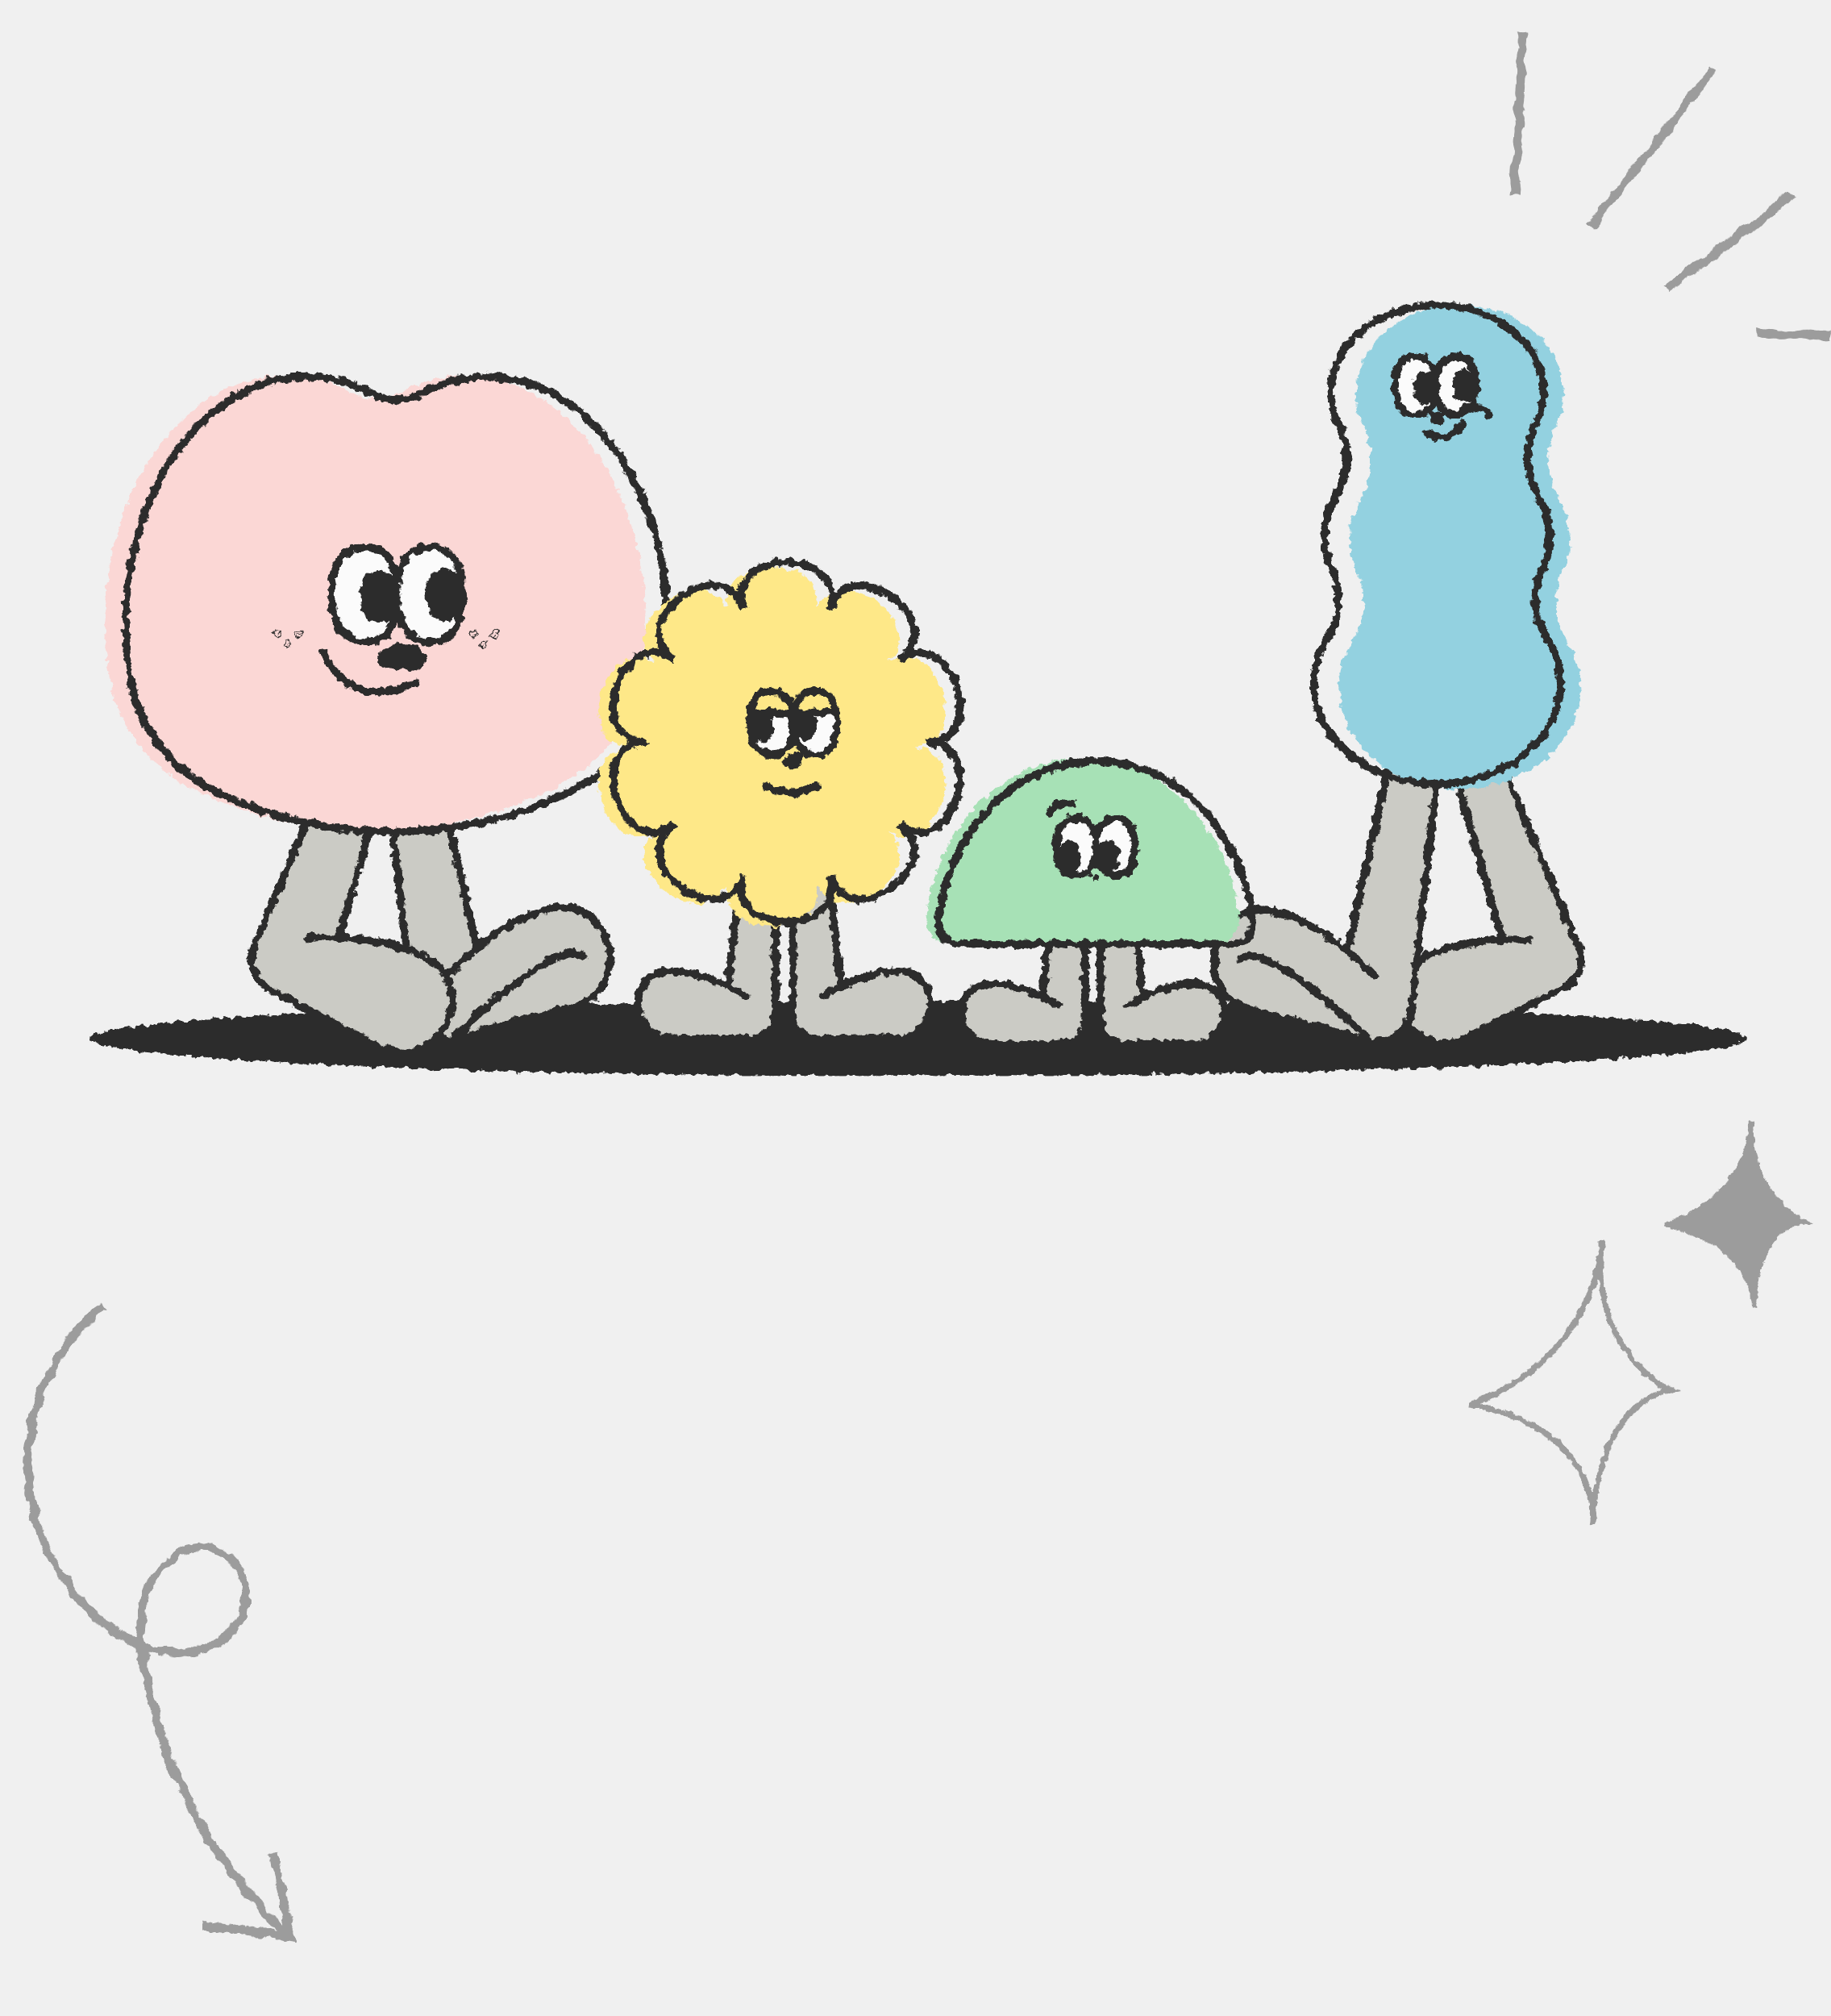
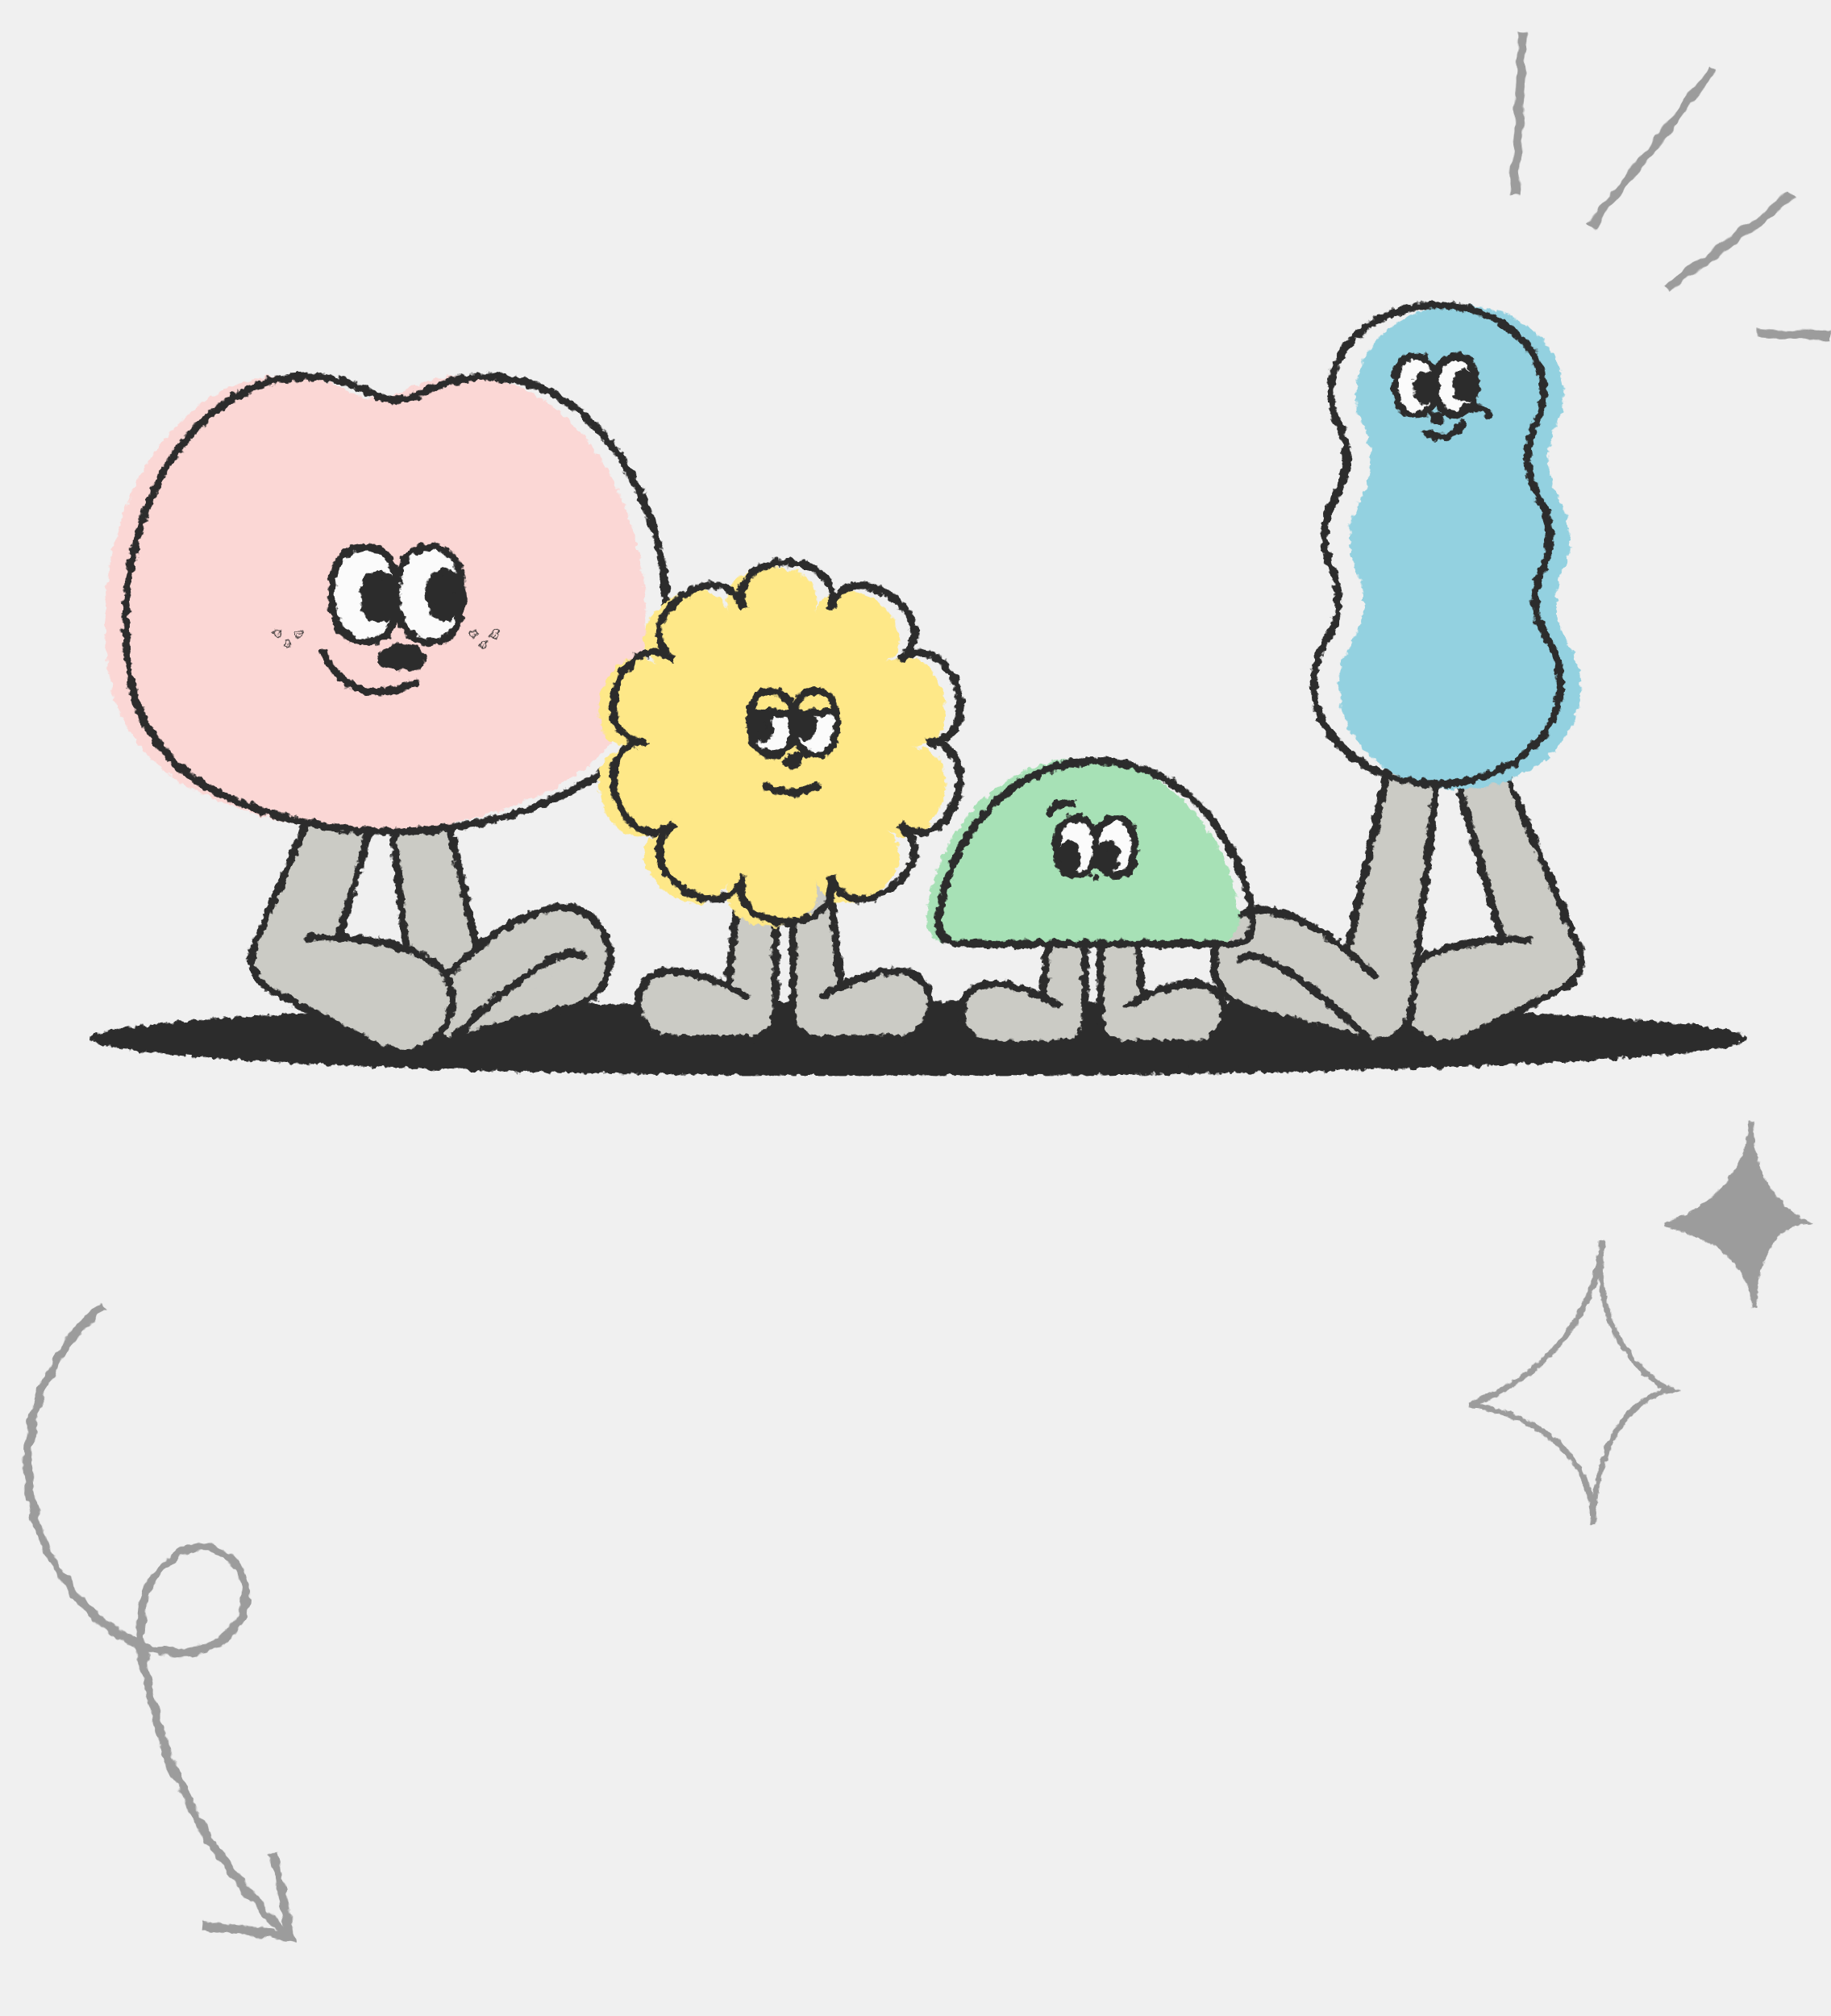
- <svg xmlns="http://www.w3.org/2000/svg" width="327" height="360" viewBox="0 0 327 360" fill="none" shape-rendering="crispEdges">
+ <svg xmlns="http://www.w3.org/2000/svg" width="327" height="360" viewBox="0 0 327 360" fill="none" shape-rendering="geometricPrecision">
  <g clip-path="url(#clip0_40000685_12547)">
    <g clip-path="url(#clip1_40000685_12547)" filter="url(#filter0_g_40000685_12547)">
      <path d="M164 179.416C204.862 179.416 241.851 180.166 268.621 181.378C282.008 181.985 292.829 182.707 300.298 183.507C304.036 183.908 306.914 184.325 308.848 184.753C309.82 184.969 310.519 185.18 310.961 185.377C311.015 185.402 311.063 185.424 311.105 185.446C311.063 185.467 311.015 185.492 310.961 185.516C310.519 185.713 309.82 185.924 308.848 186.139C306.914 186.567 304.036 186.985 300.298 187.385C292.829 188.185 282.008 188.908 268.621 189.514C241.851 190.727 204.862 191.477 164 191.477C123.138 191.477 86.149 190.727 59.379 189.514C45.992 188.908 35.171 188.185 27.702 187.385C23.964 186.985 21.086 186.567 19.152 186.139C18.18 185.924 17.481 185.713 17.039 185.516C16.984 185.492 16.936 185.468 16.894 185.446C16.936 185.424 16.985 185.402 17.039 185.377C17.481 185.18 18.18 184.969 19.152 184.753C21.086 184.325 23.964 183.908 27.702 183.507C35.171 182.707 45.992 181.985 59.379 181.378C86.149 180.166 123.138 179.416 164 179.416Z" fill="#2C2C2C" stroke="#2C2C2C" stroke-width="1.35" />
      <path d="M67.103 119.636L73.797 180.951C74.682 184.284 78.081 186.268 81.404 185.38L102.267 179.827C113.198 176.918 109.78 160.144 98.661 162.203C98.313 162.269 97.965 162.344 97.616 162.439C93.041 163.657 89.256 165.896 85.161 169.315L73.694 117.879L67.094 119.636H67.103Z" fill="#CBCBC5" stroke="#2C2C2C" stroke-width="1.35" stroke-miterlimit="10" />
      <path d="M80.095 173.99C80.924 173.158 82.75 171.232 86.431 168.294L80.095 173.99Z" fill="#CBCBC5" />
      <path d="M80.095 173.99C80.924 173.158 82.75 171.232 86.431 168.294" stroke="#2C2C2C" stroke-width="1.35" stroke-miterlimit="10" stroke-linecap="round" />
      <path d="M81.414 184.964C81.414 184.964 99.97 166.576 104.207 170.845L81.414 184.964Z" fill="#CBCBC5" />
      <path d="M81.414 184.964C81.414 184.964 99.97 166.576 104.207 170.845" stroke="#2C2C2C" stroke-width="1.35" stroke-miterlimit="10" stroke-linecap="round" />
      <path d="M69.193 112.543L45.694 168.332C44.103 171.383 45.27 175.161 48.321 176.757L67.442 186.806C77.459 192.076 86.243 177.39 76.659 171.374C76.358 171.185 76.047 171.005 75.727 170.835C71.537 168.635 65.888 167.634 60.569 167.378L75.247 115.716L69.202 112.533L69.193 112.543Z" fill="#CBCBC5" stroke="#2C2C2C" stroke-width="1.35" stroke-miterlimit="10" />
      <path d="M55.024 167.511C56.201 167.463 58.837 167.284 63.535 167.605L55.024 167.511Z" fill="#CBCBC5" />
      <path d="M55.024 167.511C56.201 167.463 58.837 167.284 63.535 167.605" stroke="#2C2C2C" stroke-width="1.35" stroke-miterlimit="10" stroke-linecap="round" />
      <path d="M115.408 111.172C115.408 113.817 115.238 116.405 114.909 118.917C113.845 127.115 109.194 134.397 102.199 138.77C93.17 144.427 81.354 147.978 68.343 148.299C67.684 148.318 67.025 148.328 66.357 148.328H65.782C53.618 148.233 42.415 145.334 33.49 140.498C25.864 136.371 20.704 128.862 19.386 120.277C18.934 117.34 18.699 114.289 18.699 111.172C18.699 103.305 20.206 95.919 22.851 89.525C28.387 76.133 38.894 67.094 50.945 67.094C55.134 67.094 59.136 68.18 62.817 70.173C65.481 71.609 68.635 71.609 71.29 70.173C74.962 68.19 78.963 67.094 83.143 67.094C95.919 67.094 106.963 77.247 112.178 91.962C114.24 97.77 115.398 104.287 115.398 111.172H115.408Z" fill="#FBD7D5" />
      <path d="M119.205 111.343C119.205 113.988 119.036 116.575 118.706 119.088C117.642 127.286 112.991 134.567 105.996 138.94C96.967 144.598 85.152 148.149 72.141 148.47C71.482 148.489 70.823 148.498 70.154 148.498H69.58C57.416 148.404 46.212 145.504 37.287 140.669C29.661 136.541 24.502 129.033 23.184 120.448C22.732 117.51 22.497 114.46 22.497 111.343C22.497 103.476 24.003 96.09 26.648 89.696C32.184 76.303 42.691 67.265 54.742 67.265C58.932 67.265 62.933 68.351 66.614 70.344C69.278 71.779 72.433 71.779 75.087 70.344C78.759 68.36 82.76 67.265 86.941 67.265C99.716 67.265 110.76 77.418 115.976 92.132C118.038 97.941 119.196 104.458 119.196 111.343H119.205Z" stroke="#2C2C2C" stroke-width="1.35" stroke-miterlimit="10" />
      <path d="M70.851 106.167C70.851 110.852 69.806 114.649 65.324 114.649C61.125 114.649 59.195 110.852 59.195 106.167C59.195 101.483 60.617 97.686 65.324 97.686C69.42 97.686 70.851 101.483 70.851 106.167Z" fill="#FBFBFB" stroke="#2C2C2C" stroke-width="1.35" stroke-miterlimit="10" />
      <path d="M67.79 102.611C68.665 102.611 69.214 102.992 69.585 103.646C69.982 104.35 70.176 105.389 70.176 106.639C70.176 107.915 70.03 108.95 69.658 109.648C69.479 109.983 69.254 110.227 68.974 110.392C68.693 110.558 68.315 110.668 67.79 110.668C66.869 110.668 66.225 110.267 65.784 109.595C65.321 108.891 65.067 107.859 65.067 106.639C65.067 105.387 65.261 104.361 65.688 103.667C66.081 103.029 66.706 102.611 67.79 102.611Z" fill="#2C2C2C" stroke="#2C2C2C" stroke-width="1.35" />
      <path d="M82.506 106.167C82.506 110.852 81.46 114.649 76.979 114.649C72.78 114.649 70.85 110.852 70.85 106.167C70.85 101.483 72.272 97.686 76.979 97.686C81.075 97.686 82.506 101.483 82.506 106.167Z" fill="#FBFBFB" stroke="#2C2C2C" stroke-width="1.35" stroke-miterlimit="10" />
      <path d="M79.446 102.139C80.32 102.139 80.87 102.519 81.24 103.174C81.638 103.878 81.832 104.917 81.832 106.167C81.832 107.443 81.685 108.478 81.313 109.176C81.134 109.511 80.909 109.755 80.629 109.92C80.349 110.086 79.97 110.196 79.446 110.196C78.524 110.196 77.881 109.795 77.439 109.123C76.977 108.419 76.722 107.387 76.722 106.167C76.722 104.915 76.917 103.889 77.343 103.195C77.736 102.556 78.361 102.139 79.446 102.139Z" fill="#2C2C2C" stroke="#2C2C2C" stroke-width="1.35" />
      <path d="M71.714 115.594C73.685 115.718 74.668 116.346 75.082 116.912C75.501 117.484 75.408 118.054 75.151 118.363C75.134 118.384 75.043 118.465 74.806 118.568C74.583 118.665 74.287 118.757 73.934 118.835C73.227 118.991 72.346 119.079 71.473 119.054C70.593 119.028 69.768 118.891 69.151 118.631C68.532 118.37 68.23 118.038 68.147 117.673C68.049 117.237 68.162 116.947 68.383 116.704C68.635 116.427 69.052 116.195 69.564 116.014C70.065 115.837 70.595 115.731 71.007 115.67C71.211 115.64 71.382 115.621 71.5 115.61C71.559 115.605 71.606 115.601 71.636 115.599C71.651 115.598 71.662 115.597 71.669 115.597H71.677L71.676 115.596L71.714 115.594Z" fill="#2C2C2C" stroke="#2C2C2C" stroke-width="1.35" />
      <path d="M57.67 116.33C57.67 116.33 61.577 127.625 74.052 121.94" stroke="#2C2C2C" stroke-width="1.35" stroke-miterlimit="10" stroke-linecap="round" />
      <path d="M49.655 113.137C49.655 113.179 49.62 113.217 49.573 113.217C49.538 113.217 49.509 113.196 49.498 113.167L49.492 113.137C49.492 113.095 49.526 113.058 49.573 113.058L49.606 113.064C49.635 113.077 49.655 113.106 49.655 113.137Z" fill="#2C2C2C" stroke="#2C2C2C" stroke-width="1.35" />
      <path d="M53.355 113.137C53.355 113.179 53.32 113.217 53.273 113.217C53.237 113.217 53.209 113.196 53.197 113.167L53.191 113.137C53.192 113.095 53.226 113.058 53.273 113.058L53.306 113.064C53.335 113.077 53.354 113.106 53.355 113.137Z" fill="#2C2C2C" stroke="#2C2C2C" stroke-width="1.35" />
      <path d="M51.509 114.979C51.509 115.021 51.474 115.059 51.427 115.059C51.392 115.059 51.364 115.038 51.352 115.009L51.346 114.979C51.346 114.937 51.38 114.9 51.427 114.9L51.46 114.906C51.49 114.918 51.509 114.948 51.509 114.979Z" fill="#2C2C2C" stroke="#2C2C2C" stroke-width="1.35" />
      <path d="M84.64 113.137C84.64 113.179 84.605 113.217 84.558 113.217C84.523 113.217 84.495 113.196 84.483 113.167L84.477 113.137C84.477 113.095 84.511 113.058 84.558 113.058L84.591 113.064C84.621 113.077 84.64 113.106 84.64 113.137Z" fill="#2C2C2C" stroke="#2C2C2C" stroke-width="1.35" />
      <path d="M88.34 113.137C88.34 113.179 88.305 113.217 88.258 113.217C88.223 113.217 88.195 113.196 88.183 113.167L88.177 113.137C88.177 113.095 88.211 113.058 88.258 113.058L88.291 113.064C88.32 113.077 88.34 113.106 88.34 113.137Z" fill="#2C2C2C" stroke="#2C2C2C" stroke-width="1.35" />
      <path d="M86.495 114.979C86.495 115.021 86.46 115.059 86.413 115.059C86.377 115.059 86.349 115.038 86.337 115.009L86.332 114.979C86.332 114.937 86.366 114.9 86.413 114.9L86.446 114.906C86.475 114.918 86.495 114.948 86.495 114.979Z" fill="#2C2C2C" stroke="#2C2C2C" stroke-width="1.35" />
      <path d="M260.454 118.04L281.76 168.625C283.21 171.393 282.146 174.812 279.378 176.266L262.046 185.38C252.96 190.159 244.995 176.842 253.695 171.383C253.968 171.213 254.25 171.053 254.542 170.901C258.346 168.899 263.467 168.002 268.288 167.766L254.975 120.92L260.454 118.04Z" fill="#CBCBC5" stroke="#2C2C2C" stroke-width="1.35" stroke-miterlimit="10" />
      <path d="M273.296 167.879C272.232 167.832 269.841 167.671 265.585 167.964L273.296 167.879Z" fill="#CBCBC5" />
      <path d="M273.296 167.879C272.232 167.832 269.841 167.671 265.585 167.964" stroke="#2C2C2C" stroke-width="1.35" stroke-miterlimit="10" stroke-linecap="round" />
      <path d="M258.675 120.118L251.981 181.432C251.096 184.766 247.697 186.75 244.374 185.862L223.511 180.309C212.58 177.4 215.998 160.626 227.117 162.685C227.465 162.751 227.813 162.826 228.162 162.921C232.737 164.139 236.522 166.378 240.618 169.797L252.085 118.361L258.684 120.118H258.675Z" fill="#CBCBC5" stroke="#2C2C2C" stroke-width="1.35" stroke-miterlimit="10" />
      <path d="M245.683 174.462C244.854 173.631 243.028 171.704 239.347 168.767L245.683 174.462Z" fill="#CBCBC5" />
      <path d="M245.683 174.462C244.854 173.631 243.028 171.704 239.347 168.767" stroke="#2C2C2C" stroke-width="1.35" stroke-miterlimit="10" stroke-linecap="round" />
      <path d="M244.364 185.446C244.364 185.446 225.808 167.057 221.571 171.326L244.364 185.446Z" fill="#CBCBC5" />
      <path d="M244.364 185.446C244.364 185.446 225.808 167.057 221.571 171.326" stroke="#2C2C2C" stroke-width="1.35" stroke-miterlimit="10" stroke-linecap="round" />
      <path d="M193.807 145.014V182.67C193.807 184.729 192.141 186.4 190.088 186.4H177.181C170.421 186.4 169.828 176.181 176.569 175.662C176.776 175.643 176.992 175.633 177.209 175.633C180.033 175.633 183.3 176.682 186.191 178.023L189.721 145.014H193.798H193.807Z" fill="#CBCBC5" stroke="#2C2C2C" stroke-width="1.35" stroke-miterlimit="10" />
      <path d="M189.09 179.638C188.478 179.288 187.132 178.457 184.562 177.324L189.09 179.638Z" fill="#CBCBC5" />
      <path d="M189.09 179.638C188.478 179.288 187.132 178.457 184.562 177.324" stroke="#2C2C2C" stroke-width="1.35" stroke-miterlimit="10" stroke-linecap="round" />
      <path d="M196.565 145.014V182.67C196.565 184.729 198.232 186.4 200.284 186.4H213.192C219.952 186.4 220.545 176.181 213.804 175.662C213.597 175.643 213.38 175.633 213.164 175.633C210.339 175.633 207.072 176.682 204.182 178.023L200.651 145.014H196.575H196.565Z" fill="#CBCBC5" stroke="#2C2C2C" stroke-width="1.35" stroke-miterlimit="10" />
      <path d="M201.283 179.638C201.895 179.288 203.241 178.457 205.811 177.324L201.283 179.638Z" fill="#CBCBC5" />
      <path d="M201.283 179.638C201.895 179.288 203.241 178.457 205.811 177.324" stroke="#2C2C2C" stroke-width="1.35" stroke-miterlimit="10" stroke-linecap="round" />
      <path d="M138.533 139.139V181.281C138.533 183.586 136.669 185.456 134.372 185.456H119.93C112.36 185.456 111.701 174.018 119.252 173.442C119.487 173.423 119.723 173.414 119.967 173.414C123.131 173.414 126.793 174.585 130.022 176.086L133.967 139.129H138.533V139.139Z" fill="#CBCBC5" stroke="#2C2C2C" stroke-width="1.35" stroke-miterlimit="10" />
      <path d="M133.251 177.89C132.573 177.493 131.067 176.568 128.177 175.302L133.251 177.89Z" fill="#CBCBC5" />
      <path d="M133.251 177.89C132.573 177.493 131.067 176.568 128.177 175.302" stroke="#2C2C2C" stroke-width="1.35" stroke-miterlimit="10" stroke-linecap="round" />
      <path d="M141.63 139.139V181.281C141.63 183.586 143.494 185.456 145.792 185.456H160.234C167.803 185.456 168.462 174.018 160.912 173.442C160.676 173.423 160.441 173.414 160.196 173.414C157.033 173.414 153.371 174.585 150.141 176.086L146.197 139.129H141.63V139.139Z" fill="#CBCBC5" stroke="#2C2C2C" stroke-width="1.35" stroke-miterlimit="10" />
      <path d="M146.903 177.89C147.581 177.493 149.087 176.568 151.977 175.302L146.903 177.89Z" fill="#CBCBC5" />
      <path d="M146.903 177.89C147.581 177.493 149.087 176.568 151.977 175.302" stroke="#2C2C2C" stroke-width="1.35" stroke-miterlimit="10" stroke-linecap="round" />
      <path d="M145.535 109.634C149.141 98.498 126.564 98.498 130.17 109.634C126.564 98.498 108.299 111.815 117.733 118.701C108.29 111.825 101.314 133.368 112.988 133.368C101.323 133.368 108.299 154.912 117.733 148.036C108.29 154.912 126.564 168.229 130.17 157.103C126.564 168.238 149.141 168.238 145.535 157.103C149.141 168.238 167.405 154.921 157.972 148.036C167.415 154.912 174.391 133.368 162.717 133.368C174.382 133.368 167.405 111.825 157.972 118.701C167.415 111.825 149.141 98.508 145.535 109.634Z" fill="#FEE888" />
      <path d="M148.174 108.803C151.779 97.667 129.203 97.667 132.809 108.803C129.203 97.667 110.938 110.984 120.372 117.87C110.929 110.994 103.952 132.537 115.627 132.537C103.962 132.537 110.938 154.08 120.372 147.205C110.929 154.08 129.203 167.397 132.809 156.272C129.203 167.407 151.779 167.407 148.174 156.272C151.779 167.407 170.044 154.09 160.61 147.205C170.053 154.08 177.03 132.537 165.355 132.537C177.02 132.537 170.044 110.994 160.61 117.87C170.053 110.994 151.779 97.677 148.174 108.803Z" stroke="#2C2C2C" stroke-width="1.35" stroke-miterlimit="10" />
      <path d="M141.631 129.062V129.269C141.631 129.392 141.631 129.515 141.631 129.638C141.631 129.827 141.612 130.016 141.602 130.205C141.602 130.261 141.602 130.318 141.593 130.375C141.395 132.877 140.52 134.738 137.95 134.738C135.144 134.738 133.845 132.188 133.845 129.052C133.845 128.325 133.892 127.626 134.024 126.984C135.21 127.135 136.443 127.239 137.705 127.314C138.882 127.39 140.087 127.428 141.32 127.428C141.386 127.428 141.461 127.428 141.537 127.428C141.602 127.938 141.64 128.476 141.64 129.043L141.631 129.062Z" fill="#FBFBFB" stroke="#2C2C2C" stroke-width="1.35" stroke-miterlimit="10" />
      <path d="M134.594 128.033C135.47 128.081 136.361 128.11 137.266 128.117C137.346 128.447 137.391 128.832 137.398 129.27H137.397V129.638C137.397 129.807 137.381 129.935 137.37 130.171V130.204C137.37 130.234 137.369 130.249 137.369 130.261V130.264L137.365 130.293C137.296 130.861 137.153 131.251 136.957 131.49C136.787 131.696 136.528 131.853 136.039 131.853C135.502 131.853 135.138 131.626 134.88 131.235C134.602 130.813 134.435 130.172 134.435 129.383C134.435 128.852 134.488 128.398 134.594 128.033Z" fill="#2C2C2C" stroke="#2C2C2C" stroke-width="1.35" />
      <path d="M149.426 129.062C149.426 129.166 149.426 129.279 149.426 129.383C149.379 132.367 148.635 134.738 145.735 134.738C142.835 134.738 141.63 132.188 141.63 129.052C141.63 128.486 141.659 127.957 141.734 127.437C142.967 127.437 144.172 127.399 145.349 127.333C146.639 127.267 147.872 127.154 149.068 127.003C149.134 127.003 149.19 127.003 149.256 126.984C149.36 127.522 149.407 128.098 149.416 128.712C149.416 128.826 149.416 128.939 149.416 129.052L149.426 129.062Z" fill="#FBFBFB" stroke="#2C2C2C" stroke-width="1.35" stroke-miterlimit="10" />
      <path d="M145.05 127.746C145.12 128.027 145.165 128.356 145.183 128.731V129.574C145.146 130.228 145.031 130.717 144.835 131.038C144.655 131.331 144.382 131.532 143.824 131.532C143.288 131.532 142.924 131.306 142.666 130.915C142.388 130.493 142.221 129.851 142.221 129.062C142.221 128.654 142.25 128.296 142.312 127.987C143.251 127.93 144.161 127.848 145.05 127.746Z" fill="#2C2C2C" stroke="#2C2C2C" stroke-width="1.35" />
      <path d="M142.778 135.133C142.773 135.239 142.759 135.371 142.728 135.518C142.69 135.691 142.638 135.86 142.583 135.996C142.521 136.151 142.481 136.198 142.494 136.184C142.246 136.448 142.011 136.591 141.748 136.617C141.483 136.643 141.045 136.564 140.364 136.063C140.353 136.055 140.344 136.046 140.335 136.039C140.353 136.022 140.374 136.001 140.401 135.979C140.5 135.901 140.631 135.817 140.791 135.732C141.111 135.563 141.485 135.417 141.79 135.312C141.94 135.26 142.07 135.22 142.16 135.192C142.205 135.179 142.24 135.169 142.264 135.162C142.265 135.162 142.266 135.16 142.267 135.16C142.287 135.157 142.319 135.153 142.358 135.148C142.438 135.139 142.542 135.13 142.648 135.129C142.697 135.128 142.74 135.13 142.778 135.133Z" fill="#2C2C2C" stroke="#2C2C2C" stroke-width="1.35" />
      <path d="M136.603 140.31C139.503 141.812 142.949 141.831 145.867 140.357L145.952 140.31" stroke="#2C2C2C" stroke-width="1.35" stroke-miterlimit="10" stroke-linecap="round" />
      <path d="M141.527 127.446C141.461 127.446 141.386 127.446 141.311 127.446C140.077 127.446 138.872 127.409 137.695 127.333C136.434 127.257 135.191 127.154 134.014 127.002C134.4 124.896 135.521 123.395 137.94 123.395C140.19 123.395 141.235 125.104 141.527 127.456V127.446Z" stroke="#2C2C2C" stroke-width="1.35" stroke-miterlimit="10" />
      <path d="M149.257 126.993C149.191 127.003 149.134 127.012 149.068 127.012C147.873 127.163 146.639 127.267 145.35 127.343C144.173 127.409 142.968 127.446 141.734 127.446C142.045 125.095 143.156 123.385 145.736 123.385C147.835 123.385 148.89 124.887 149.266 126.993H149.257Z" stroke="#2C2C2C" stroke-width="1.35" stroke-miterlimit="10" />
      <path d="M218.109 168.14H168.634C166.676 168.14 165.123 166.157 165.377 163.9C167.175 147.863 179.028 135.471 193.376 135.471C207.725 135.471 219.578 147.863 221.366 163.9C221.621 166.148 220.077 168.14 218.109 168.14Z" fill="#A7E1B6" />
      <path d="M220.423 168.54H170.948C168.99 168.54 167.437 166.556 167.691 164.299C169.489 148.262 181.342 135.871 195.69 135.871C210.038 135.871 221.892 148.262 223.68 164.299C223.935 166.547 222.391 168.54 220.423 168.54Z" stroke="#2C2C2C" stroke-width="1.35" stroke-miterlimit="10" />
      <path d="M195.681 151.209C195.681 154.015 195.059 156.281 192.376 156.281C189.872 156.281 188.714 154.015 188.714 151.209C188.714 148.404 189.561 146.138 192.376 146.138C194.824 146.138 195.681 148.404 195.681 151.209Z" fill="#FBFBFB" stroke="#2C2C2C" stroke-width="1.35" stroke-miterlimit="10" />
      <path d="M191.124 150.968C191.542 150.968 191.782 151.137 191.958 151.448C192.161 151.809 192.276 152.377 192.276 153.108C192.276 153.858 192.186 154.422 191.996 154.779C191.908 154.944 191.805 155.051 191.688 155.121C191.57 155.191 191.395 155.248 191.124 155.248C190.666 155.247 190.365 155.058 190.149 154.729C189.912 154.368 189.765 153.809 189.765 153.108C189.765 152.374 189.88 151.821 190.096 151.47C190.278 151.175 190.56 150.968 191.124 150.968Z" fill="#2C2C2C" stroke="#2C2C2C" stroke-width="1.35" />
      <path d="M202.648 151.209C202.648 154.015 202.026 156.281 199.343 156.281C196.839 156.281 195.681 154.015 195.681 151.209C195.681 148.404 196.528 146.138 199.343 146.138C201.791 146.138 202.648 148.404 202.648 151.209Z" fill="#FBFBFB" stroke="#2C2C2C" stroke-width="1.35" stroke-miterlimit="10" />
      <path d="M198.091 150.685C198.509 150.685 198.749 150.853 198.925 151.165C199.129 151.526 199.243 152.093 199.243 152.825C199.243 153.575 199.153 154.139 198.963 154.496C198.875 154.661 198.773 154.768 198.655 154.837C198.537 154.907 198.362 154.964 198.091 154.964C197.634 154.964 197.332 154.775 197.116 154.446C196.879 154.085 196.732 153.526 196.732 152.825C196.732 152.091 196.848 151.538 197.063 151.187C197.245 150.891 197.528 150.685 198.091 150.685Z" fill="#2C2C2C" stroke="#2C2C2C" stroke-width="1.35" />
      <mask id="path-60-inside-1_40000685_12547" fill="white">
        <path d="M195.7 156.064C195.7 156.064 195.022 156.13 195.022 156.744C195.022 157.358 195.502 157.452 195.728 157.452C195.954 157.452 196.349 157.046 196.349 156.668C196.349 156.291 195.963 156.064 195.7 156.064Z" />
      </mask>
      <path d="M195.7 156.064C195.7 156.064 195.022 156.13 195.022 156.744C195.022 157.358 195.502 157.452 195.728 157.452C195.954 157.452 196.349 157.046 196.349 156.668C196.349 156.291 195.963 156.064 195.7 156.064Z" fill="#2C2C2C" />
      <path d="M195.7 156.064V154.714H195.634L195.569 154.721L195.7 156.064ZM195.7 156.064C195.569 154.721 195.568 154.721 195.568 154.721C195.567 154.721 195.567 154.721 195.566 154.721C195.566 154.721 195.565 154.721 195.564 154.721C195.562 154.721 195.561 154.722 195.559 154.722C195.555 154.722 195.551 154.723 195.548 154.723C195.54 154.724 195.531 154.725 195.521 154.726C195.502 154.729 195.48 154.732 195.455 154.736C195.405 154.744 195.341 154.756 195.269 154.774C195.129 154.809 194.926 154.873 194.71 154.991C194.241 155.25 193.672 155.811 193.672 156.744H195.022H196.372C196.372 156.856 196.335 157.004 196.24 157.143C196.155 157.267 196.059 157.33 196.012 157.356C195.965 157.382 195.932 157.39 195.919 157.394C195.91 157.396 195.9 157.398 195.887 157.4C195.88 157.401 195.872 157.402 195.863 157.404C195.859 157.404 195.854 157.405 195.848 157.405C195.846 157.406 195.843 157.406 195.84 157.406C195.838 157.406 195.837 157.407 195.835 157.407C195.835 157.407 195.834 157.407 195.833 157.407C195.833 157.407 195.832 157.407 195.832 157.407C195.831 157.407 195.831 157.407 195.7 156.064ZM195.022 156.744H193.672C193.672 157.465 193.988 158.076 194.534 158.446C194.992 158.756 195.473 158.802 195.728 158.802V157.452V156.103C195.76 156.103 195.795 156.106 195.838 156.116C195.88 156.126 195.957 156.15 196.047 156.211C196.144 156.276 196.238 156.374 196.303 156.501C196.366 156.624 196.372 156.719 196.372 156.744H195.022ZM195.728 157.452V158.802C196.151 158.802 196.477 158.629 196.647 158.52C196.844 158.394 197.013 158.238 197.15 158.079C197.397 157.789 197.699 157.293 197.699 156.668H196.349H195C195 156.532 195.034 156.44 195.051 156.401C195.069 156.361 195.087 156.338 195.097 156.325C195.107 156.315 195.134 156.284 195.194 156.246C195.225 156.226 195.279 156.195 195.357 156.166C195.431 156.139 195.56 156.103 195.728 156.103V157.452ZM196.349 156.668H197.699C197.699 155.977 197.336 155.467 196.968 155.172C196.625 154.896 196.17 154.714 195.7 154.714V156.064V157.414C195.581 157.414 195.495 157.39 195.444 157.371C195.388 157.35 195.333 157.32 195.279 157.277C195.17 157.19 195 156.982 195 156.668H196.349Z" fill="#2C2C2C" mask="url(#path-60-inside-1_40000685_12547)" />
      <path d="M187.584 145.344C187.584 145.344 188.544 142.605 191.435 143.493" stroke="#2C2C2C" stroke-width="1.35" stroke-miterlimit="10" stroke-linecap="round" />
      <path d="M282.31 122.756C282.31 132.759 272.638 140.869 260.717 140.869C248.796 140.869 239.125 132.759 239.125 122.756C239.125 119.689 240.033 116.802 241.627 114.275C243.939 110.627 244.098 106.112 242.313 102.167C241.49 100.349 241.036 98.371 241.036 96.299C241.036 93.803 241.69 91.445 242.873 89.32C245.164 85.206 245.618 80.279 243.538 76.059C242.63 74.22 242.134 72.21 242.134 70.106C242.134 61.488 250.454 54.498 260.717 54.498C270.98 54.498 279.311 61.488 279.311 70.106C279.311 72.221 278.815 74.23 277.907 76.07C275.827 80.289 276.281 85.227 278.562 89.341C279.734 91.456 280.388 93.814 280.388 96.299C280.388 98.361 279.934 100.338 279.111 102.167C277.326 106.101 277.485 110.616 279.797 114.275C281.391 116.802 282.299 119.689 282.299 122.756H282.31Z" fill="#93D1E0" />
      <path d="M278.711 122.045C278.711 131.944 268.838 139.97 256.669 139.97C244.499 139.97 234.626 131.944 234.626 122.045C234.626 119.01 235.553 116.153 237.181 113.652C239.541 110.042 239.703 105.574 237.881 101.671C237.04 99.871 236.577 97.914 236.577 95.863C236.577 93.394 237.245 91.06 238.452 88.957C240.791 84.886 241.255 80.01 239.132 75.835C238.205 74.014 237.698 72.026 237.698 69.944C237.698 61.415 246.192 54.498 256.669 54.498C267.145 54.498 275.65 61.415 275.65 69.944C275.65 72.036 275.143 74.025 274.216 75.845C272.093 80.021 272.556 84.907 274.885 88.978C276.081 91.071 276.749 93.404 276.749 95.863C276.749 97.904 276.286 99.861 275.445 101.671C273.624 105.564 273.785 110.032 276.146 113.652C277.773 116.153 278.7 119.01 278.7 122.045H278.711Z" stroke="#2C2C2C" stroke-width="1.35" stroke-miterlimit="10" />
      <path d="M256.343 68.894C256.343 71.783 255.697 74.119 252.934 74.119C250.351 74.119 249.155 71.783 249.155 68.894C249.155 66.006 250.033 63.669 252.934 63.669C255.464 63.669 256.343 66.006 256.343 68.894Z" fill="#FBFBFB" stroke="#2C2C2C" stroke-width="1.35" stroke-miterlimit="10" />
      <path d="M254.458 66.957C254.897 66.957 255.152 67.135 255.337 67.462C255.55 67.839 255.668 68.428 255.668 69.181C255.668 69.959 255.575 70.543 255.377 70.914C255.285 71.085 255.177 71.198 255.053 71.272C254.927 71.346 254.742 71.406 254.458 71.406C253.984 71.406 253.666 71.207 253.438 70.861C253.189 70.484 253.037 69.903 253.037 69.181C253.037 68.425 253.156 67.85 253.382 67.484C253.574 67.172 253.872 66.957 254.458 66.957Z" fill="#2C2C2C" stroke="#2C2C2C" stroke-width="1.35" />
      <path d="M263.531 68.894C263.531 68.99 263.531 69.096 263.531 69.192C263.51 70.54 263.33 71.751 262.843 72.633C261.869 72.739 261.043 73.302 260.556 74.098C260.418 74.119 260.281 74.119 260.122 74.119C257.528 74.119 256.343 71.783 256.343 68.894C256.343 66.006 257.221 63.669 260.122 63.669C262.557 63.669 263.457 65.836 263.52 68.586C263.52 68.693 263.52 68.799 263.52 68.905L263.531 68.894Z" fill="#FBFBFB" stroke="#2C2C2C" stroke-width="1.35" stroke-miterlimit="10" />
      <path d="M261.646 66.67C262.085 66.67 262.34 66.849 262.525 67.176C262.738 67.553 262.856 68.141 262.856 68.894C262.856 69.673 262.763 70.256 262.565 70.627C262.473 70.799 262.365 70.912 262.241 70.985C262.115 71.06 261.93 71.119 261.646 71.119C261.172 71.119 260.854 70.921 260.625 70.574C260.377 70.197 260.225 69.617 260.225 68.894C260.225 68.139 260.344 67.564 260.57 67.197C260.762 66.886 261.06 66.67 261.646 66.67Z" fill="#2C2C2C" stroke="#2C2C2C" stroke-width="1.35" />
      <path d="M256.515 74.3C256.875 74.364 257.045 74.549 257.131 74.73C257.213 74.902 257.216 75.062 257.204 75.153C257.187 75.16 257.168 75.172 257.143 75.18C257.012 75.22 256.827 75.241 256.638 75.222C256.236 75.181 256.07 75.014 256.034 74.81C256 74.619 256.036 74.54 256.05 74.514C256.069 74.48 256.107 74.438 256.187 74.397C256.268 74.354 256.366 74.326 256.453 74.31C256.476 74.305 256.497 74.302 256.515 74.3ZM256.569 74.295H256.565L256.564 74.294H256.571L256.569 74.295Z" fill="#2C2C2C" stroke="#2C2C2C" stroke-width="1.35" />
      <path d="M261.276 75.5C261.276 75.5 259.54 79.567 254.49 77.263" stroke="#2C2C2C" stroke-width="1.35" stroke-miterlimit="10" stroke-linecap="round" />
      <path d="M262.843 72.633C262.949 72.611 263.065 72.611 263.182 72.611C264.314 72.611 265.32 73.238 265.849 74.151" stroke="#2C2C2C" stroke-width="1.35" stroke-miterlimit="10" stroke-linecap="round" />
      <path d="M260.555 74.098L260.524 74.15" stroke="#2C2C2C" stroke-width="1.35" stroke-miterlimit="10" stroke-linecap="round" />
    </g>
    <g filter="url(#filter1_g_40000685_12547)">
      <path d="M18.585 233C10.199 239.771 5.065 250.414 5.001 261.206C4.936 271.988 9.921 282.695 18.232 289.584C21.837 292.579 26.19 294.911 30.864 295.189C35.539 295.467 40.534 293.381 42.812 289.284C45.091 285.188 43.807 279.208 39.603 277.123C35.068 274.866 29.292 277.903 26.96 282.396C24.628 286.888 24.939 292.269 25.741 297.275C28.715 315.705 37.988 333.054 51.658 345.772" stroke="#9C9C9C" stroke-width="1.5" stroke-miterlimit="10" />
      <path d="M36.02 343.708L52.064 345.847L48.855 330.872" stroke="#9C9C9C" stroke-width="1.5" />
    </g>
    <g filter="url(#filter2_g_40000685_12547)">
      <path d="M271.96 5.955L270.649 34.853" stroke="#9C9C9C" stroke-width="1.5" />
    </g>
    <g filter="url(#filter3_g_40000685_12547)">
      <path d="M306.022 12.38L283.966 40.56" stroke="#9C9C9C" stroke-width="1.5" />
    </g>
    <g filter="url(#filter4_g_40000685_12547)">
      <path d="M320.15 34.785L297.719 51.805" stroke="#9C9C9C" stroke-width="1.5" />
    </g>
    <g filter="url(#filter5_g_40000685_12547)">
      <path d="M328.292 59.785L313.676 59.69" stroke="#9C9C9C" stroke-width="1.5" />
    </g>
    <g filter="url(#filter6_g_40000685_12547)">
      <path d="M286.132 221.39C285.946 228.487 280.922 244.319 262.319 250.87C269.855 251.722 284.845 257.206 284.513 272.329C284.545 265.143 287.37 250.265 298.418 248.245C293.519 246.034 284.203 237.567 286.132 221.39Z" stroke="#9C9C9C" />
    </g>
    <g filter="url(#filter7_g_40000685_12547)">
      <path d="M312.803 200.213C312.813 200.67 312.793 201.182 312.737 201.737C312.655 211.28 318.882 216.626 322.168 218.151C314.755 219.089 313.199 228.347 313.34 233.133C313.344 233.229 313.348 233.326 313.35 233.423C313.346 233.328 313.342 233.232 313.34 233.133C312.878 223.479 302.5 219.479 297.317 218.684C308.704 215.378 312.227 206.79 312.737 201.737C312.742 201.24 312.763 200.732 312.803 200.213Z" fill="#9C9C9C" />
      <path d="M312.803 200.213C312.813 200.67 312.793 201.182 312.737 201.737C312.655 211.28 318.882 216.626 322.168 218.151C314.755 219.089 313.199 228.347 313.34 233.133C313.344 233.229 313.348 233.326 313.35 233.423C313.346 233.328 313.342 233.232 313.34 233.133C312.878 223.479 302.5 219.479 297.317 218.684C308.704 215.378 312.227 206.79 312.737 201.737C312.742 201.24 312.763 200.732 312.803 200.213Z" stroke="#9C9C9C" />
    </g>
  </g>
  <defs>
    <filter id="filter0_g_40000685_12547" x="15.28" y="49.28" width="297.44" height="143.591" filterUnits="userSpaceOnUse" color-interpolation-filters="sRGB">
      <feFlood flood-opacity="0" result="BackgroundImageFix" />
      <feBlend mode="normal" in="SourceGraphic" in2="BackgroundImageFix" result="shape" />
      <feTurbulence type="fractalNoise" baseFrequency="0.741 0.741" numOctaves="3" seed="3423" />
      <feDisplacementMap in="shape" scale="1.44" xChannelSelector="R" yChannelSelector="G" result="displacedImage" width="100%" height="100%" />
      <feMerge result="effect1_texture_40000685_12547">
        <feMergeNode in="displacedImage" />
      </feMerge>
    </filter>
    <filter id="filter1_g_40000685_12547" x="3.45" y="231.617" width="50.37" height="115.914" filterUnits="userSpaceOnUse" color-interpolation-filters="sRGB">
      <feFlood flood-opacity="0" result="BackgroundImageFix" />
      <feBlend mode="normal" in="SourceGraphic" in2="BackgroundImageFix" result="shape" />
      <feTurbulence type="fractalNoise" baseFrequency="0.385 0.385" numOctaves="3" seed="786" />
      <feDisplacementMap in="shape" scale="1.6" xChannelSelector="R" yChannelSelector="G" result="displacedImage" width="100%" height="100%" />
      <feMerge result="effect1_texture_40000685_12547">
        <feMergeNode in="displacedImage" />
      </feMerge>
    </filter>
    <filter id="filter2_g_40000685_12547" x="269.099" y="5.12" width="4.41" height="30.567" filterUnits="userSpaceOnUse" color-interpolation-filters="sRGB">
      <feFlood flood-opacity="0" result="BackgroundImageFix" />
      <feBlend mode="normal" in="SourceGraphic" in2="BackgroundImageFix" result="shape" />
      <feTurbulence type="fractalNoise" baseFrequency="0.25 0.25" numOctaves="3" seed="9272" />
      <feDisplacementMap in="shape" scale="1.6" xChannelSelector="R" yChannelSelector="G" result="displacedImage" width="100%" height="100%" />
      <feMerge result="effect1_texture_40000685_12547">
        <feMergeNode in="displacedImage" />
      </feMerge>
    </filter>
    <filter id="filter3_g_40000685_12547" x="282.575" y="11.118" width="24.838" height="30.704" filterUnits="userSpaceOnUse" color-interpolation-filters="sRGB">
      <feFlood flood-opacity="0" result="BackgroundImageFix" />
      <feBlend mode="normal" in="SourceGraphic" in2="BackgroundImageFix" result="shape" />
      <feTurbulence type="fractalNoise" baseFrequency="0.25 0.25" numOctaves="3" seed="9272" />
      <feDisplacementMap in="shape" scale="1.6" xChannelSelector="R" yChannelSelector="G" result="displacedImage" width="100%" height="100%" />
      <feMerge result="effect1_texture_40000685_12547">
        <feMergeNode in="displacedImage" />
      </feMerge>
    </filter>
    <filter id="filter4_g_40000685_12547" x="296.465" y="33.388" width="24.938" height="19.815" filterUnits="userSpaceOnUse" color-interpolation-filters="sRGB">
      <feFlood flood-opacity="0" result="BackgroundImageFix" />
      <feBlend mode="normal" in="SourceGraphic" in2="BackgroundImageFix" result="shape" />
      <feTurbulence type="fractalNoise" baseFrequency="0.25 0.25" numOctaves="3" seed="9272" />
      <feDisplacementMap in="shape" scale="1.6" xChannelSelector="R" yChannelSelector="G" result="displacedImage" width="100%" height="100%" />
      <feMerge result="effect1_texture_40000685_12547">
        <feMergeNode in="displacedImage" />
      </feMerge>
    </filter>
    <filter id="filter5_g_40000685_12547" x="312.871" y="58.14" width="16.226" height="3.195" filterUnits="userSpaceOnUse" color-interpolation-filters="sRGB">
      <feFlood flood-opacity="0" result="BackgroundImageFix" />
      <feBlend mode="normal" in="SourceGraphic" in2="BackgroundImageFix" result="shape" />
      <feTurbulence type="fractalNoise" baseFrequency="0.25 0.25" numOctaves="3" seed="9272" />
      <feDisplacementMap in="shape" scale="1.6" xChannelSelector="R" yChannelSelector="G" result="displacedImage" width="100%" height="100%" />
      <feMerge result="effect1_texture_40000685_12547">
        <feMergeNode in="displacedImage" />
      </feMerge>
    </filter>
    <filter id="filter6_g_40000685_12547" x="261.713" y="220.891" width="38.812" height="51.89" filterUnits="userSpaceOnUse" color-interpolation-filters="sRGB">
      <feFlood flood-opacity="0" result="BackgroundImageFix" />
      <feBlend mode="normal" in="SourceGraphic" in2="BackgroundImageFix" result="shape" />
      <feTurbulence type="fractalNoise" baseFrequency="0.769 0.769" numOctaves="3" seed="1258" />
      <feDisplacementMap in="shape" scale="0.88" xChannelSelector="R" yChannelSelector="G" result="displacedImage" width="100%" height="100%" />
      <feMerge result="effect1_texture_40000685_12547">
        <feMergeNode in="displacedImage" />
      </feMerge>
    </filter>
    <filter id="filter7_g_40000685_12547" x="296.738" y="199.734" width="27.656" height="34.151" filterUnits="userSpaceOnUse" color-interpolation-filters="sRGB">
      <feFlood flood-opacity="0" result="BackgroundImageFix" />
      <feBlend mode="normal" in="SourceGraphic" in2="BackgroundImageFix" result="shape" />
      <feTurbulence type="fractalNoise" baseFrequency="0.769 0.769" numOctaves="3" seed="1258" />
      <feDisplacementMap in="shape" scale="0.88" xChannelSelector="R" yChannelSelector="G" result="displacedImage" width="100%" height="100%" />
      <feMerge result="effect1_texture_40000685_12547">
        <feMergeNode in="displacedImage" />
      </feMerge>
    </filter>
    <clipPath id="clip0_40000685_12547">
      <rect width="327" height="360" fill="white" />
    </clipPath>
    <clipPath id="clip1_40000685_12547">
      <rect width="296" height="142.152" fill="white" transform="translate(16 50)" />
    </clipPath>
  </defs>
</svg>
